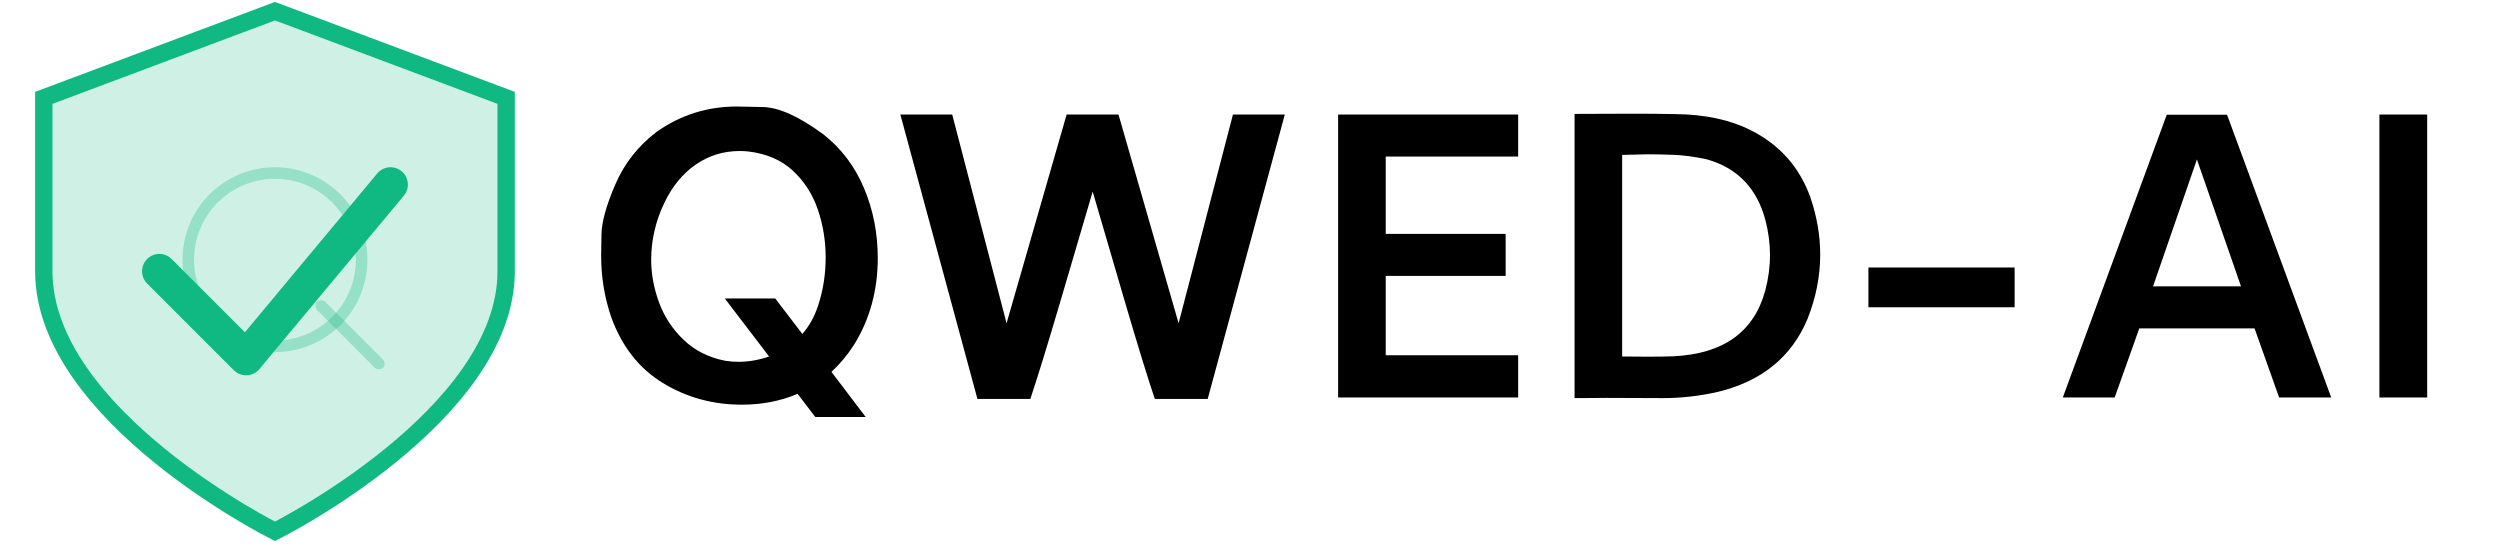
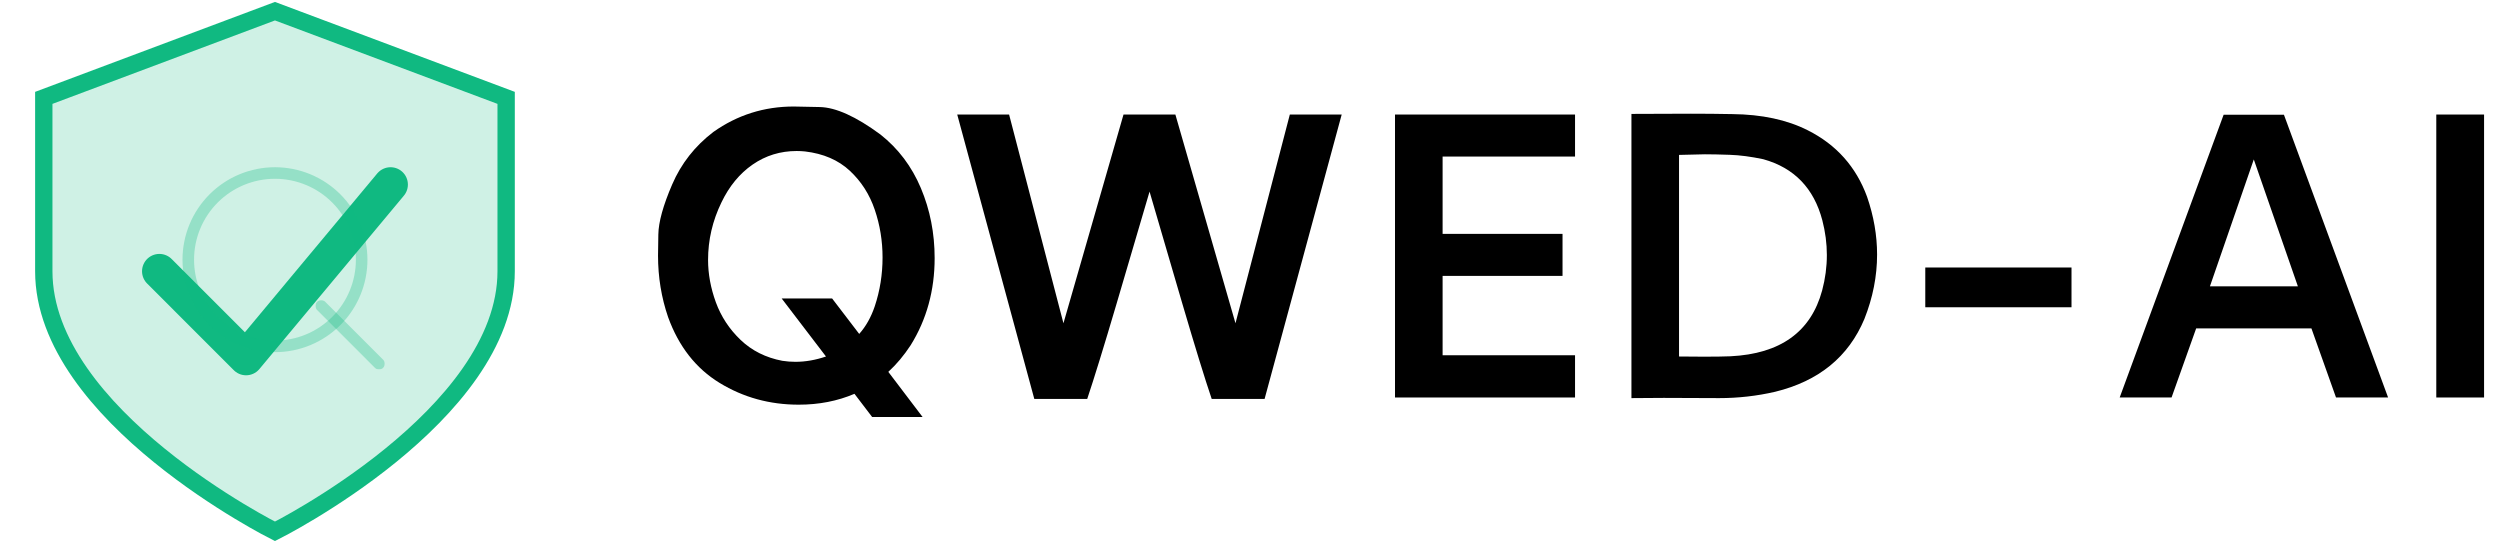
<svg xmlns="http://www.w3.org/2000/svg" width="1682" zoomAndPan="magnify" viewBox="0 0 1261.5 276" height="368" preserveAspectRatio="xMidYMid meet" version="1.0">
  <defs>
-     <filter x="0%" y="0%" width="100%" height="100%" id="771853d234">
+     <filter x="0%" y="0%" width="100%" height="100%" id="23c595c51f">
      <feColorMatrix values="0 0 0 0 1 0 0 0 0 1 0 0 0 0 1 0 0 0 1 0" color-interpolation-filters="sRGB" />
    </filter>
    <g />
-     <clipPath id="068b65b3d5">
+     <clipPath id="0d92f19af1">
      <path d="M 0 0.055 L 284.566 0.055 L 284.566 275.945 L 0 275.945 Z M 0 0.055 " clip-rule="nonzero" />
    </clipPath>
-     <mask id="ff380e978b">
-       <g filter="url(#771853d234)">
+     <mask id="06191a6c23">
+       <g filter="url(#23c595c51f)">
        <rect x="-126.15" width="1513.8" fill="#000000" y="-27.6" height="331.2" fill-opacity="0.3" />
      </g>
    </mask>
-     <clipPath id="c1dc723898">
+     <clipPath id="015e5ff65e">
      <path d="M 0.059 0.434 L 35.324 0.434 L 35.324 35.461 L 0.059 35.461 Z M 0.059 0.434 " clip-rule="nonzero" />
    </clipPath>
-     <clipPath id="b42ec67455">
+     <clipPath id="829b3f7e74">
      <rect x="0" width="36" y="0" height="36" />
    </clipPath>
  </defs>
  <path fill="#10b981" d="M 138.746 5.641 L 255.402 49.383 L 255.402 136.875 C 255.402 209.781 138.746 268.109 138.746 268.109 C 138.746 268.109 22.094 209.781 22.094 136.875 L 22.094 49.383 Z M 138.746 5.641 " fill-opacity="0.2" fill-rule="nonzero" />
-   <g clip-path="url(#068b65b3d5)">
+   <g clip-path="url(#0d92f19af1)">
    <path stroke-linecap="butt" transform="matrix(2.916344, 0, 0, 2.916344, -7.069673, -8.942742)" fill="none" stroke-linejoin="miter" d="M 50 5.001 L 90 20 L 90 50 C 90 74.999 50 95 50 95 C 50 95 10 74.999 10 50 L 10 20 Z M 50 5.001 " stroke="#10b981" stroke-width="3" stroke-opacity="1" stroke-miterlimit="4" />
  </g>
  <path stroke-linecap="round" transform="matrix(2.916344, 0, 0, 2.916344, -7.069673, -8.942742)" fill="none" stroke-linejoin="round" d="M 30 50 L 44.999 65.001 L 70 35 " stroke="#10b981" stroke-width="6" stroke-opacity="1" stroke-miterlimit="4" />
  <path stroke-linecap="butt" transform="matrix(2.916344, 0, 0, 2.916344, -7.069673, -8.942742)" fill="none" stroke-linejoin="miter" d="M 65 48 C 65 48.491 64.976 48.981 64.928 49.47 C 64.879 49.959 64.807 50.445 64.712 50.926 C 64.615 51.408 64.496 51.885 64.354 52.355 C 64.211 52.825 64.046 53.286 63.859 53.74 C 63.67 54.194 63.461 54.637 63.229 55.071 C 62.997 55.504 62.746 55.925 62.472 56.333 C 62.199 56.742 61.907 57.137 61.595 57.516 C 61.283 57.896 60.953 58.259 60.606 58.606 C 60.26 58.954 59.895 59.284 59.516 59.595 C 59.136 59.907 58.742 60.199 58.333 60.472 C 57.925 60.745 57.504 60.997 57.07 61.229 C 56.638 61.46 56.194 61.671 55.74 61.858 C 55.286 62.046 54.824 62.212 54.354 62.354 C 53.884 62.497 53.408 62.616 52.926 62.711 C 52.444 62.808 51.959 62.88 51.47 62.928 C 50.981 62.975 50.491 62.999 50 62.999 C 49.509 62.999 49.019 62.975 48.53 62.928 C 48.041 62.88 47.555 62.808 47.074 62.711 C 46.592 62.616 46.116 62.497 45.646 62.354 C 45.176 62.212 44.714 62.046 44.26 61.858 C 43.806 61.671 43.363 61.46 42.929 61.229 C 42.496 60.997 42.075 60.745 41.667 60.472 C 41.258 60.199 40.863 59.907 40.484 59.595 C 40.104 59.284 39.741 58.954 39.394 58.606 C 39.046 58.259 38.716 57.896 38.405 57.516 C 38.093 57.137 37.801 56.742 37.528 56.333 C 37.255 55.925 37.003 55.504 36.771 55.071 C 36.54 54.637 36.329 54.194 36.142 53.74 C 35.954 53.286 35.788 52.825 35.646 52.355 C 35.503 51.885 35.384 51.408 35.289 50.926 C 35.192 50.445 35.12 49.959 35.073 49.47 C 35.025 48.981 35.001 48.491 35.001 48 C 35.001 47.509 35.025 47.019 35.073 46.53 C 35.12 46.041 35.192 45.556 35.289 45.074 C 35.384 44.592 35.503 44.116 35.646 43.646 C 35.788 43.176 35.954 42.714 36.142 42.26 C 36.329 41.806 36.54 41.362 36.771 40.93 C 37.003 40.496 37.255 40.075 37.528 39.666 C 37.801 39.258 38.093 38.864 38.405 38.484 C 38.716 38.105 39.046 37.74 39.394 37.393 C 39.741 37.047 40.104 36.717 40.484 36.405 C 40.863 36.093 41.258 35.801 41.667 35.528 C 42.075 35.254 42.496 35.003 42.929 34.771 C 43.363 34.539 43.806 34.33 44.26 34.141 C 44.714 33.954 45.176 33.789 45.646 33.646 C 46.116 33.504 46.592 33.385 47.074 33.288 C 47.555 33.193 48.041 33.121 48.53 33.072 C 49.019 33.024 49.509 33 50 33 C 50.491 33 50.981 33.024 51.47 33.072 C 51.959 33.121 52.444 33.193 52.926 33.288 C 53.408 33.385 53.884 33.504 54.354 33.646 C 54.824 33.789 55.286 33.954 55.74 34.141 C 56.194 34.33 56.638 34.539 57.07 34.771 C 57.504 35.003 57.925 35.254 58.333 35.528 C 58.742 35.801 59.136 36.093 59.516 36.405 C 59.895 36.717 60.26 37.047 60.606 37.393 C 60.953 37.74 61.283 38.105 61.595 38.484 C 61.907 38.864 62.199 39.258 62.472 39.666 C 62.746 40.075 62.997 40.496 63.229 40.93 C 63.461 41.362 63.67 41.806 63.859 42.26 C 64.046 42.714 64.211 43.176 64.354 43.646 C 64.496 44.116 64.615 44.592 64.712 45.074 C 64.807 45.556 64.879 46.041 64.928 46.53 C 64.976 47.019 65 47.509 65 48 Z M 65 48 " stroke="#10b981" stroke-width="2" stroke-opacity="0.3" stroke-miterlimit="4" />
-   <g mask="url(#ff380e978b)">
+   <g mask="url(#06191a6c23)">
    <g transform="matrix(1, 0, 0, 1, 159, 151)">
-       <g clip-path="url(#b42ec67455)">
+       <g clip-path="url(#829b3f7e74)">
        <path fill="#000000" d="M 3.078 3.371 L 32.242 32.535 " fill-opacity="1" fill-rule="nonzero" />
-         <g clip-path="url(#c1dc723898)">
+         <g clip-path="url(#015e5ff65e)">
          <path stroke-linecap="round" transform="matrix(2.916344, 0, 0, 2.916344, -166.0697, -159.9427)" fill="none" stroke-linejoin="miter" d="M 58 56 L 68 66 " stroke="#10b981" stroke-width="2" stroke-opacity="1" stroke-miterlimit="4" />
        </g>
      </g>
    </g>
  </g>
  <g fill="#000000" fill-opacity="1">
-     <g transform="translate(292.4805, 200.5753)">
+     <g transform="translate(321.1807, 200.5753)">
      <g>
        <path d="M 144.344 9.828 L 118.891 9.828 L 109.984 -1.859 C 101.43 1.797 92.051 3.625 81.844 3.625 C 67.219 3.625 53.922 -0.031 41.953 -7.344 C 29.984 -14.656 21.312 -25.727 15.938 -40.562 C 12.551 -50.426 10.859 -60.77 10.859 -71.594 C 10.859 -72.426 10.91 -75.977 11.016 -82.25 C 11.117 -88.531 13.445 -96.945 18 -107.5 C 22.551 -118.062 29.484 -126.895 38.797 -134 C 50.867 -142.551 64.391 -146.828 79.359 -146.828 C 79.984 -146.828 84.348 -146.738 92.453 -146.562 C 100.555 -146.395 110.75 -141.789 123.031 -132.75 C 132.062 -125.645 138.883 -116.609 143.5 -105.641 C 148.125 -94.672 150.438 -82.91 150.438 -70.359 C 150.438 -54.016 146.406 -39.359 138.344 -26.391 C 134.957 -21.211 131.195 -16.727 127.062 -12.938 Z M 80.188 -18 C 85.227 -18 90.367 -18.895 95.609 -20.688 L 73.25 -49.969 L 98.703 -49.969 L 112.375 -32.078 C 115.75 -35.867 118.367 -40.523 120.234 -46.047 C 122.848 -53.91 124.156 -62.117 124.156 -70.672 C 124.156 -79.016 122.844 -87.047 120.219 -94.766 C 117.602 -102.492 113.398 -109.051 107.609 -114.438 C 101.816 -119.82 94.297 -123.062 85.047 -124.156 C 83.598 -124.301 82.188 -124.375 80.812 -124.375 C 72.602 -124.375 65.203 -122.098 58.609 -117.547 C 52.023 -112.992 46.77 -106.613 42.844 -98.406 C 38.352 -89.156 36.109 -79.492 36.109 -69.422 C 36.109 -62.391 37.414 -55.27 40.031 -48.062 C 42.656 -40.852 46.812 -34.523 52.5 -29.078 C 58.195 -23.629 65.219 -20.109 73.562 -18.516 C 75.77 -18.172 77.977 -18 80.188 -18 Z M 80.188 -18 " />
      </g>
    </g>
  </g>
  <g fill="#000000" fill-opacity="1">
-     <g transform="translate(442.4116, 200.5753)">
+     <g transform="translate(471.1118, 200.5753)">
      <g>
        <path d="M 167 0.719 L 140.312 0.719 C 136.852 -9.488 131.922 -25.488 125.516 -47.281 L 108.953 -103.891 L 92.297 -47.281 C 85.879 -25.551 80.945 -9.551 77.5 0.719 L 50.797 0.719 L 11.906 -142.781 L 38.078 -142.781 L 65.5 -37.453 L 95.812 -142.781 L 121.984 -142.781 L 152.312 -37.453 L 179.734 -142.781 L 205.906 -142.781 Z M 167 0.719 " />
      </g>
    </g>
  </g>
  <g fill="#000000" fill-opacity="1">
-     <g transform="translate(660.2205, 200.5753)">
+     <g transform="translate(688.9207, 200.5753)">
      <g>
        <path d="M 105.844 0 L 15 0 L 15 -142.781 L 105.844 -142.781 L 105.844 -121.578 L 39.016 -121.578 L 39.016 -82.562 L 99.531 -82.562 L 99.531 -61.359 L 39.016 -61.359 L 39.016 -21.312 L 105.844 -21.312 Z M 105.844 0 " />
      </g>
    </g>
  </g>
  <g fill="#000000" fill-opacity="1">
-     <g transform="translate(779.524, 200.5753)">
+     <g transform="translate(808.2241, 200.5753)">
      <g>
        <path d="M 59.281 0.312 L 31.344 0.203 C 27.625 0.273 22.176 0.312 15 0.312 L 15 -143.094 L 45.016 -143.203 C 52.047 -143.203 59.008 -143.133 65.906 -143 C 80.812 -142.852 93.504 -140.129 103.984 -134.828 C 118.398 -127.578 128.367 -116.398 133.891 -101.297 C 137.266 -91.504 138.953 -81.781 138.953 -72.125 C 138.953 -61.219 136.816 -50.383 132.547 -39.625 C 124.547 -20.52 109.539 -8.273 87.531 -2.891 C 78.289 -0.754 68.875 0.312 59.281 0.312 Z M 51.625 -20.594 C 57.219 -20.594 61.672 -20.66 64.984 -20.797 C 90.16 -22.035 105.578 -33.109 111.234 -54.016 C 112.816 -59.941 113.609 -65.906 113.609 -71.906 C 113.609 -77.707 112.848 -83.535 111.328 -89.391 C 107.055 -105.609 97.125 -115.891 81.531 -120.234 C 75.32 -121.547 69.695 -122.285 64.656 -122.453 C 59.625 -122.629 55.422 -122.719 52.047 -122.719 L 39.016 -122.406 L 39.016 -20.688 Z M 51.625 -20.594 " />
      </g>
    </g>
  </g>
  <g fill="#000000" fill-opacity="1">
-     <g transform="translate(927.7996, 200.5753)">
+     <g transform="translate(956.4997, 200.5753)">
      <g>
        <path d="M 88.781 -45.531 L 15 -45.531 L 15 -65.594 L 88.781 -65.594 Z M 88.781 -45.531 " />
      </g>
    </g>
  </g>
  <g fill="#000000" fill-opacity="1">
-     <g transform="translate(1031.582, 200.5753)">
+     <g transform="translate(1060.282, 200.5753)">
      <g>
        <path d="M 144.75 0 L 118.469 0 L 106.062 -34.875 L 47.906 -34.875 L 35.484 0 L 9.312 0 L 61.766 -142.688 L 92.188 -142.688 Z M 99.234 -56.078 L 76.984 -120.125 L 54.844 -56.078 Z M 99.234 -56.078 " />
      </g>
    </g>
  </g>
  <g fill="#000000" fill-opacity="1">
-     <g transform="translate(1185.652, 200.5753)">
+     <g transform="translate(1214.352, 200.5753)">
      <g>
        <path d="M 39.109 0 L 15 0 L 15 -142.781 L 39.109 -142.781 Z M 39.109 0 " />
      </g>
    </g>
  </g>
</svg>
